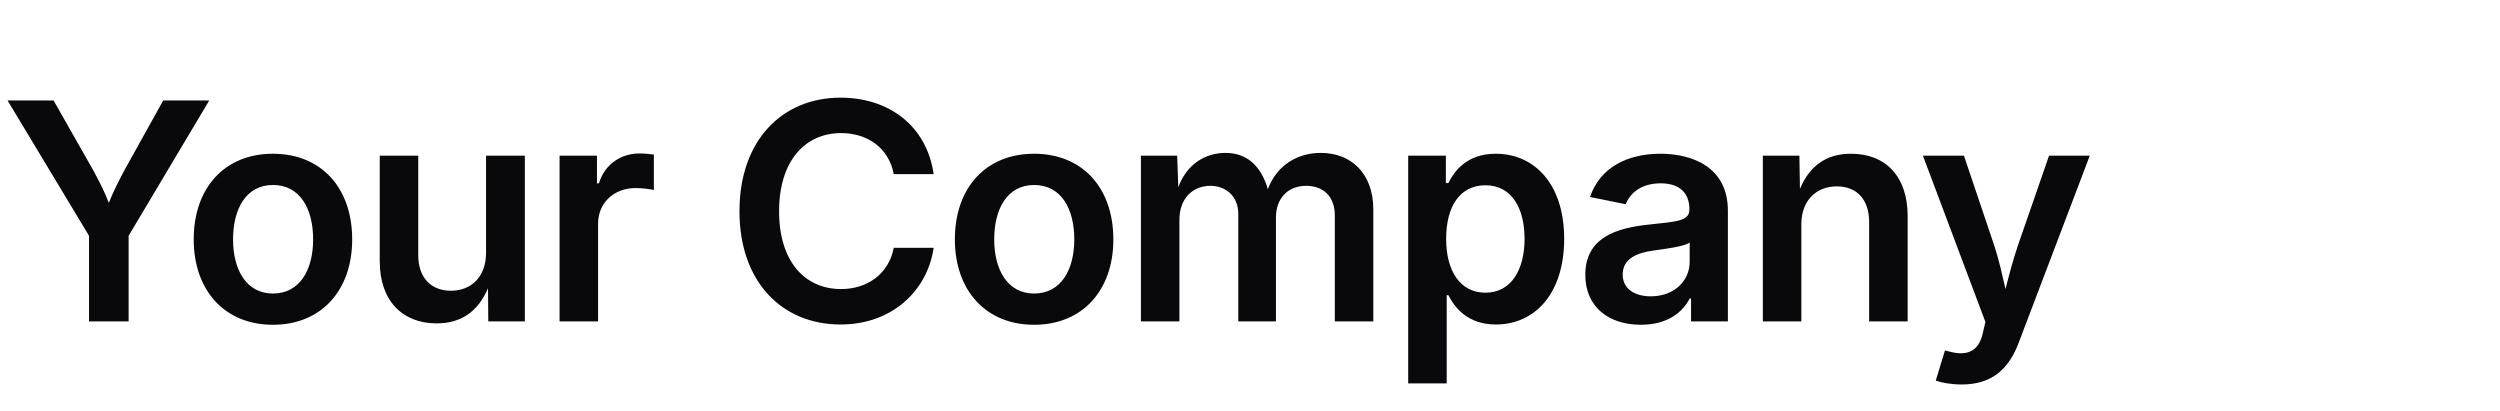
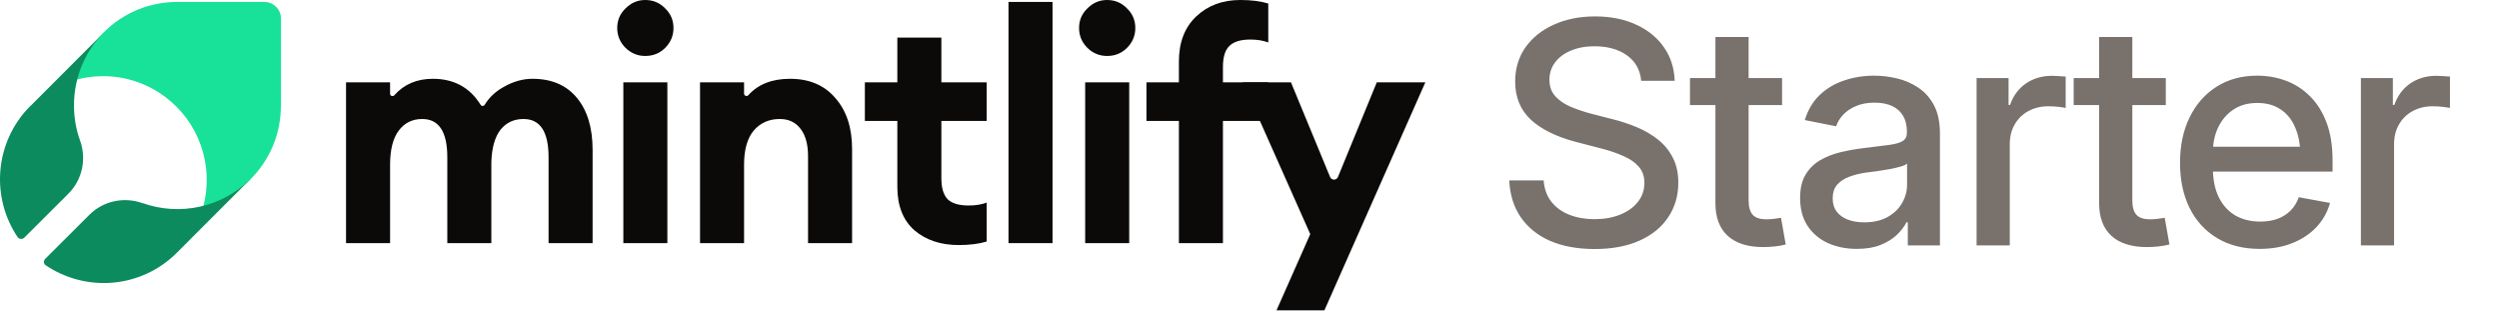
- <svg xmlns="http://www.w3.org/2000/svg" width="140" height="23" viewBox="0 0 140 23" fill="none">
-   <text x="0" y="18" font-family="Inter, ui-sans-serif, system-ui, -apple-system, sans-serif" font-size="17" font-weight="600" fill="#09090B" letter-spacing="-0.02em">Your Company</text>
+ <svg xmlns="http://www.w3.org/2000/svg" width="145" height="18" viewBox="0 0 145 18" fill="none">
+   <path d="M76.846 18H74.066L76.025 13.579L72.108 4.775H74.906L77.176 10.266C77.26 10.469 77.549 10.469 77.632 10.265L79.886 4.775H82.703L76.846 18Z" fill="#0C0A09" />
+   <path d="M68.404 14.101V7.013H66.52V4.775H68.404V3.563C68.404 2.456 68.74 1.585 69.411 0.951C70.082 0.317 70.934 0 71.966 0C72.601 0 73.141 0.068 73.589 0.205V2.462C73.291 2.35 72.943 2.294 72.545 2.294C71.985 2.294 71.581 2.419 71.332 2.667C71.084 2.904 70.959 3.308 70.959 3.88V4.775H73.589V7.013H70.959V14.101H68.404Z" fill="#0C0A09" />
+   <path d="M64.234 3.246C63.798 3.246 63.419 3.09 63.096 2.779C62.773 2.456 62.611 2.07 62.611 1.623C62.611 1.175 62.773 0.796 63.096 0.485C63.419 0.162 63.798 0 64.234 0C64.694 0 65.079 0.162 65.39 0.485C65.713 0.796 65.875 1.175 65.875 1.623C65.875 2.07 65.713 2.456 65.39 2.779C65.079 3.09 64.694 3.246 64.234 3.246ZM62.965 14.101V4.775H65.521V14.101H62.965Z" fill="#0C0A09" />
+   <path d="M58.516 14.101V0.112H61.071V14.101H58.516Z" fill="#0C0A09" />
+   <path d="M55.629 14.213C54.584 14.213 53.726 13.927 53.055 13.355C52.396 12.771 52.066 11.932 52.066 10.837V7.013H50.182V4.775H52.066V2.182H54.621V4.775H57.252V7.013H54.621V10.334C54.621 10.906 54.746 11.316 54.995 11.565C55.243 11.801 55.647 11.919 56.207 11.919C56.605 11.919 56.953 11.863 57.252 11.751V14.008C56.804 14.145 56.263 14.213 55.629 14.213Z" fill="#0C0A09" />
+   <path d="M40.618 14.102V4.775H43.173V5.436C43.173 5.558 43.339 5.612 43.42 5.521C43.989 4.887 44.796 4.57 45.84 4.57C46.96 4.57 47.836 4.943 48.471 5.689C49.117 6.423 49.441 7.405 49.441 8.636V14.102H46.885V9.065C46.885 8.381 46.742 7.853 46.456 7.48C46.17 7.094 45.766 6.902 45.244 6.902C44.622 6.902 44.118 7.126 43.733 7.573C43.36 8.021 43.173 8.68 43.173 9.55V14.102H40.618Z" fill="#0C0A09" />
+   <path d="M37.436 3.246C37.001 3.246 36.622 3.09 36.298 2.779C35.975 2.456 35.813 2.07 35.813 1.623C35.813 1.175 35.975 0.796 36.298 0.485C36.622 0.162 37.001 0 37.436 0C37.896 0 38.282 0.162 38.593 0.485C38.916 0.796 39.078 1.175 39.078 1.623C39.078 2.07 38.916 2.456 38.593 2.779C38.282 3.09 37.896 3.246 37.436 3.246ZM36.168 14.101V4.775H38.723V14.101H36.168Z" fill="#0C0A09" />
+   <path d="M31.83 14.102V9.121C31.83 7.642 31.345 6.902 30.375 6.902C29.815 6.902 29.367 7.113 29.032 7.536C28.708 7.959 28.534 8.587 28.509 9.42V14.102H25.954V9.121C25.954 7.642 25.469 6.902 24.499 6.902C23.927 6.902 23.473 7.126 23.137 7.573C22.802 8.021 22.634 8.68 22.634 9.55V14.102H20.078V4.775H22.634V5.443C22.634 5.564 22.797 5.618 22.877 5.527C23.44 4.889 24.186 4.57 25.115 4.57C26.341 4.57 27.266 5.075 27.889 6.084C27.941 6.168 28.068 6.167 28.12 6.082C28.389 5.644 28.761 5.296 29.237 5.036C29.784 4.726 30.337 4.57 30.897 4.57C32.004 4.57 32.862 4.937 33.471 5.671C34.08 6.404 34.385 7.412 34.385 8.692V14.102H31.83Z" fill="#0C0A09" />
+   <path d="M16.305 6.139V1.086C16.305 0.544 15.865 0.112 15.331 0.112H10.281C9.488 0.112 8.702 0.269 7.972 0.568C7.242 0.874 6.574 1.314 6.016 1.88L5.977 1.919C5.239 2.666 4.713 3.593 4.446 4.614C4.925 4.488 5.419 4.426 5.914 4.418C7.234 4.402 8.53 4.826 9.582 5.62C10.532 6.327 11.255 7.301 11.648 8.425C12.056 9.564 12.103 10.806 11.797 11.977C12.81 11.71 13.745 11.183 14.491 10.444L14.53 10.405C15.088 9.847 15.535 9.179 15.842 8.449C16.148 7.718 16.297 6.932 16.297 6.139H16.305Z" fill="#18E299" />
+   <path d="M4.295 6.053C4.303 4.503 4.921 3.016 6.008 1.904L1.807 6.108C1.791 6.124 1.775 6.131 1.76 6.147C0.735 7.165 0.117 8.527 0.015 9.967C-0.079 11.313 0.273 12.644 1.024 13.756C1.096 13.862 1.29 13.897 1.4 13.795L3.974 11.227C4.78 10.421 5.03 9.223 4.647 8.151C4.404 7.486 4.287 6.773 4.295 6.053Z" fill="#0C8C5E" />
+   <path d="M14.506 10.406C13.7 11.196 12.69 11.744 11.595 11.987C10.492 12.23 9.349 12.159 8.285 11.784C8.285 11.784 8.277 11.784 8.27 11.784C7.198 11.4 6.001 11.65 5.195 12.449L2.62 15.016C2.511 15.126 2.527 15.306 2.66 15.392C3.771 16.136 5.101 16.496 6.447 16.402C7.886 16.3 9.24 15.682 10.265 14.656L10.304 14.617L14.506 10.414V10.406Z" fill="#0C8C5E" />
+   <path d="M92.521 14.443C91.531 14.443 90.669 14.285 89.937 13.969C89.21 13.646 88.642 13.187 88.232 12.589C87.828 11.991 87.608 11.282 87.573 10.462H89.568C89.603 10.954 89.752 11.367 90.016 11.701C90.28 12.035 90.628 12.287 91.062 12.457C91.496 12.627 91.979 12.712 92.512 12.712C93.075 12.712 93.573 12.624 94.006 12.448C94.446 12.273 94.789 12.026 95.035 11.71C95.287 11.394 95.413 11.024 95.413 10.602C95.413 10.227 95.307 9.92 95.096 9.68C94.891 9.434 94.601 9.229 94.226 9.064C93.857 8.895 93.423 8.745 92.925 8.616L91.405 8.221C90.28 7.922 89.415 7.491 88.812 6.929C88.214 6.366 87.915 5.634 87.915 4.731C87.915 3.976 88.115 3.313 88.513 2.745C88.918 2.177 89.468 1.737 90.165 1.427C90.869 1.11 91.665 0.952 92.556 0.952C93.464 0.952 94.261 1.113 94.947 1.436C95.632 1.752 96.168 2.191 96.555 2.754C96.942 3.311 97.147 3.955 97.17 4.688H95.228C95.169 4.055 94.894 3.562 94.402 3.211C93.91 2.859 93.283 2.684 92.521 2.684C91.994 2.684 91.534 2.769 91.141 2.938C90.749 3.103 90.444 3.331 90.227 3.624C90.01 3.917 89.902 4.251 89.902 4.626C89.902 5.019 90.019 5.341 90.253 5.593C90.488 5.845 90.787 6.047 91.15 6.199C91.519 6.352 91.9 6.48 92.293 6.586L93.593 6.92C94.062 7.037 94.522 7.189 94.973 7.377C95.424 7.564 95.832 7.802 96.195 8.089C96.558 8.376 96.845 8.725 97.056 9.135C97.273 9.545 97.381 10.031 97.381 10.594C97.381 11.344 97.188 12.009 96.801 12.589C96.42 13.169 95.867 13.623 95.14 13.951C94.414 14.279 93.54 14.443 92.521 14.443ZM103.402 4.529V6.094H98.058V4.529H103.402ZM99.535 2.147H101.46V11.622C101.46 12.003 101.539 12.281 101.697 12.457C101.855 12.633 102.125 12.721 102.506 12.721C102.617 12.721 102.755 12.712 102.919 12.694C103.083 12.671 103.223 12.65 103.341 12.633L103.613 14.18C103.414 14.232 103.2 14.271 102.972 14.294C102.743 14.317 102.517 14.329 102.295 14.329C101.41 14.329 100.727 14.112 100.247 13.679C99.772 13.239 99.535 12.612 99.535 11.798V2.147ZM107.744 14.435C107.123 14.435 106.564 14.323 106.066 14.101C105.568 13.872 105.172 13.538 104.879 13.099C104.592 12.659 104.448 12.12 104.448 11.481C104.448 10.931 104.554 10.479 104.765 10.128C104.982 9.771 105.269 9.489 105.626 9.284C105.984 9.079 106.385 8.924 106.83 8.818C107.281 8.713 107.741 8.634 108.21 8.581C108.79 8.511 109.256 8.452 109.608 8.405C109.965 8.358 110.226 8.285 110.39 8.186C110.56 8.086 110.645 7.922 110.645 7.693V7.641C110.645 7.283 110.574 6.981 110.434 6.735C110.293 6.483 110.082 6.29 109.801 6.155C109.52 6.021 109.174 5.953 108.764 5.953C108.348 5.953 107.988 6.021 107.683 6.155C107.378 6.284 107.129 6.454 106.936 6.665C106.748 6.87 106.616 7.09 106.54 7.324L104.721 6.964C104.903 6.372 105.19 5.889 105.582 5.514C105.981 5.133 106.452 4.852 106.997 4.67C107.542 4.482 108.125 4.389 108.746 4.389C109.18 4.389 109.619 4.441 110.065 4.547C110.516 4.652 110.929 4.831 111.304 5.083C111.685 5.335 111.989 5.678 112.218 6.111C112.447 6.545 112.561 7.09 112.561 7.746V14.232H110.697V12.896H110.618C110.489 13.148 110.302 13.392 110.056 13.626C109.81 13.86 109.496 14.054 109.115 14.206C108.735 14.358 108.278 14.435 107.744 14.435ZM108.166 12.896C108.699 12.896 109.151 12.794 109.52 12.589C109.889 12.384 110.17 12.114 110.363 11.78C110.557 11.446 110.654 11.089 110.654 10.708V9.486C110.589 9.551 110.463 9.609 110.276 9.662C110.088 9.715 109.874 9.765 109.634 9.812C109.394 9.853 109.156 9.891 108.922 9.926C108.688 9.955 108.483 9.981 108.307 10.005C107.955 10.052 107.627 10.131 107.322 10.242C107.024 10.348 106.783 10.503 106.602 10.708C106.426 10.907 106.338 11.174 106.338 11.508C106.338 11.812 106.414 12.067 106.567 12.273C106.725 12.477 106.942 12.633 107.217 12.738C107.492 12.844 107.809 12.896 108.166 12.896ZM114.688 14.232V4.529H116.543V6.085H116.63C116.812 5.558 117.117 5.145 117.545 4.846C117.978 4.547 118.485 4.397 119.065 4.397C119.194 4.397 119.332 4.403 119.478 4.415C119.63 4.421 119.756 4.43 119.856 4.441V6.261C119.786 6.243 119.651 6.223 119.452 6.199C119.258 6.176 119.056 6.164 118.845 6.164C118.423 6.164 118.043 6.255 117.703 6.437C117.363 6.618 117.096 6.876 116.903 7.21C116.71 7.538 116.613 7.925 116.613 8.37V14.232H114.688ZM125.666 4.529V6.094H120.322V4.529H125.666ZM121.799 2.147H123.724V11.622C123.724 12.003 123.803 12.281 123.961 12.457C124.119 12.633 124.389 12.721 124.769 12.721C124.881 12.721 125.018 12.712 125.183 12.694C125.347 12.671 125.487 12.65 125.604 12.633L125.877 14.18C125.678 14.232 125.464 14.271 125.235 14.294C125.007 14.317 124.781 14.329 124.559 14.329C123.674 14.329 122.991 14.112 122.511 13.679C122.036 13.239 121.799 12.612 121.799 11.798V2.147ZM131.124 14.435C130.163 14.435 129.337 14.227 128.646 13.81C127.954 13.395 127.421 12.812 127.046 12.062C126.677 11.312 126.492 10.435 126.492 9.434C126.492 8.443 126.677 7.57 127.046 6.814C127.415 6.053 127.937 5.458 128.611 5.03C129.284 4.603 130.07 4.389 130.966 4.389C131.552 4.389 132.106 4.485 132.627 4.679C133.155 4.872 133.62 5.171 134.025 5.575C134.435 5.974 134.757 6.483 134.992 7.104C135.226 7.72 135.343 8.452 135.343 9.302V9.952H127.512V8.511H134.35L133.471 8.977C133.471 8.385 133.374 7.863 133.181 7.412C132.993 6.955 132.712 6.601 132.337 6.349C131.968 6.097 131.514 5.971 130.975 5.971C130.436 5.971 129.973 6.1 129.586 6.357C129.205 6.615 128.912 6.958 128.707 7.386C128.502 7.813 128.4 8.291 128.4 8.818V9.759C128.4 10.409 128.511 10.966 128.734 11.429C128.962 11.892 129.282 12.246 129.692 12.492C130.108 12.732 130.591 12.852 131.142 12.852C131.511 12.852 131.845 12.8 132.144 12.694C132.443 12.583 132.698 12.422 132.908 12.211C133.119 12 133.278 11.742 133.383 11.438L135.194 11.771C135.047 12.299 134.786 12.765 134.411 13.169C134.036 13.567 133.568 13.878 133.005 14.101C132.449 14.323 131.822 14.435 131.124 14.435ZM136.987 14.232V4.529H138.841V6.085H138.929C139.111 5.558 139.416 5.145 139.843 4.846C140.277 4.547 140.784 4.397 141.364 4.397C141.493 4.397 141.631 4.403 141.777 4.415C141.929 4.421 142.055 4.43 142.155 4.441V6.261C142.085 6.243 141.95 6.223 141.751 6.199C141.557 6.176 141.355 6.164 141.144 6.164C140.722 6.164 140.341 6.255 140.002 6.437C139.662 6.618 139.395 6.876 139.202 7.21C139.008 7.538 138.912 7.925 138.912 8.37V14.232H136.987Z" fill="#78716C" />
</svg>
